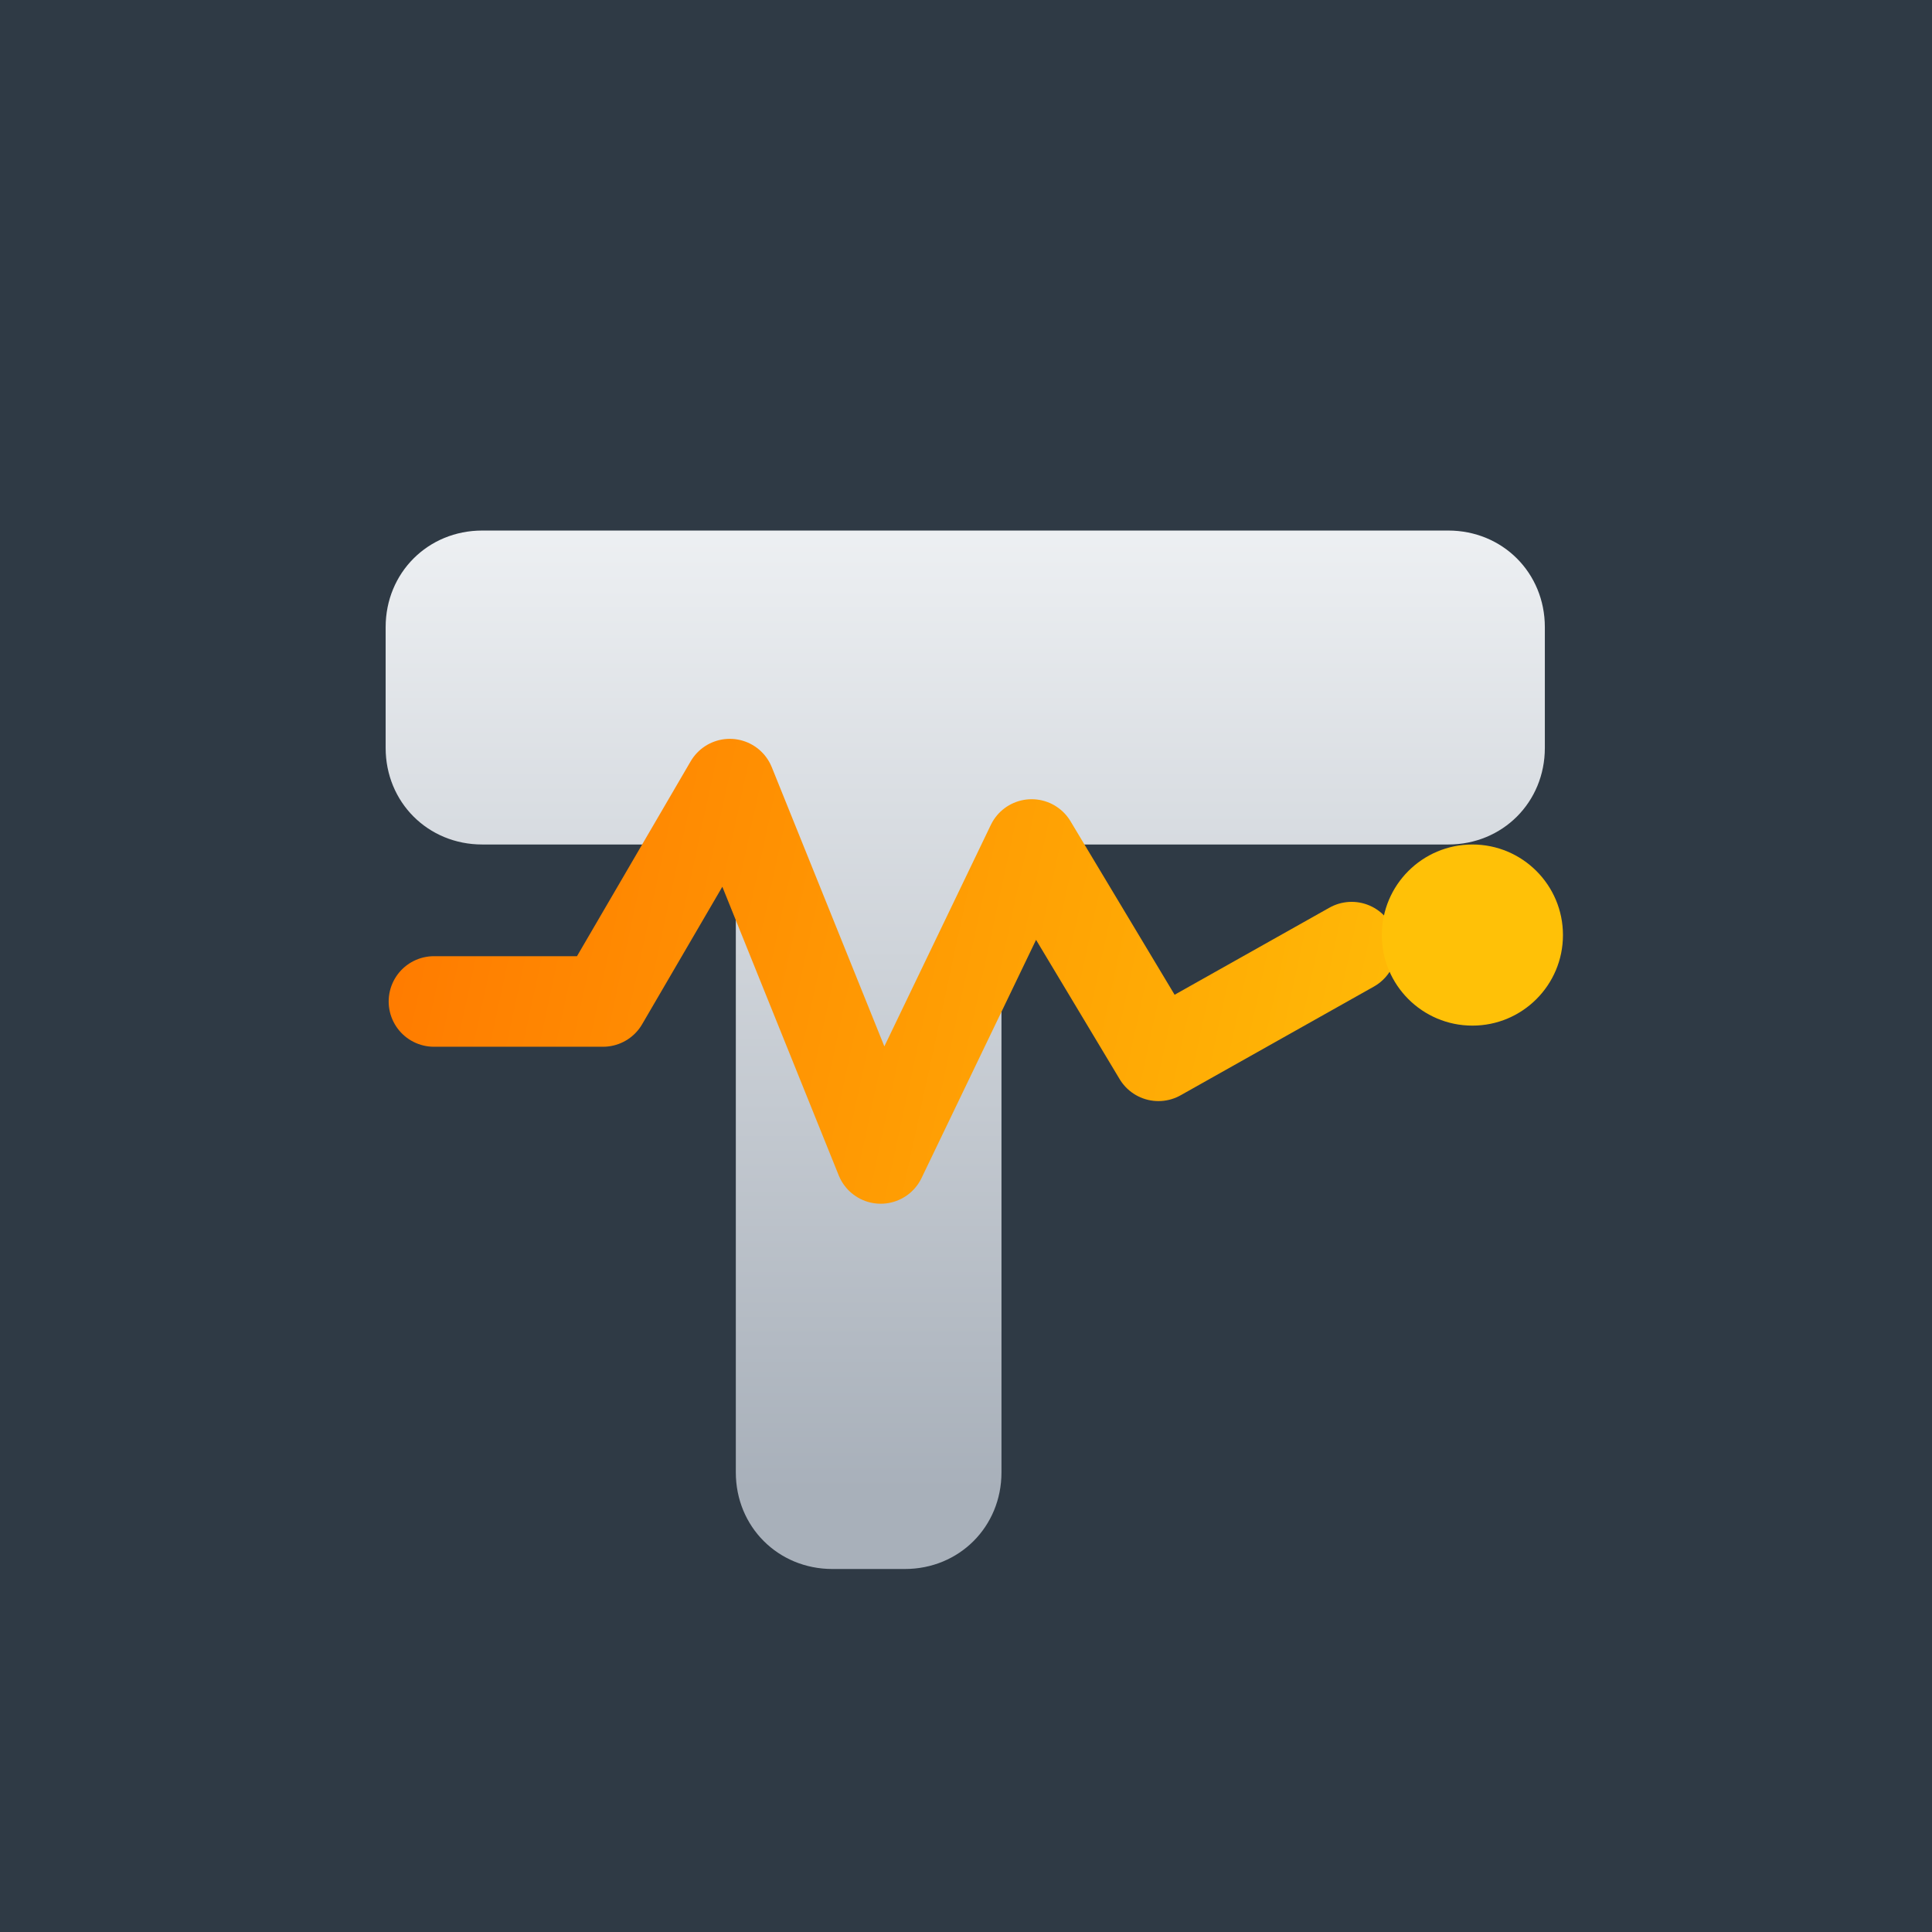
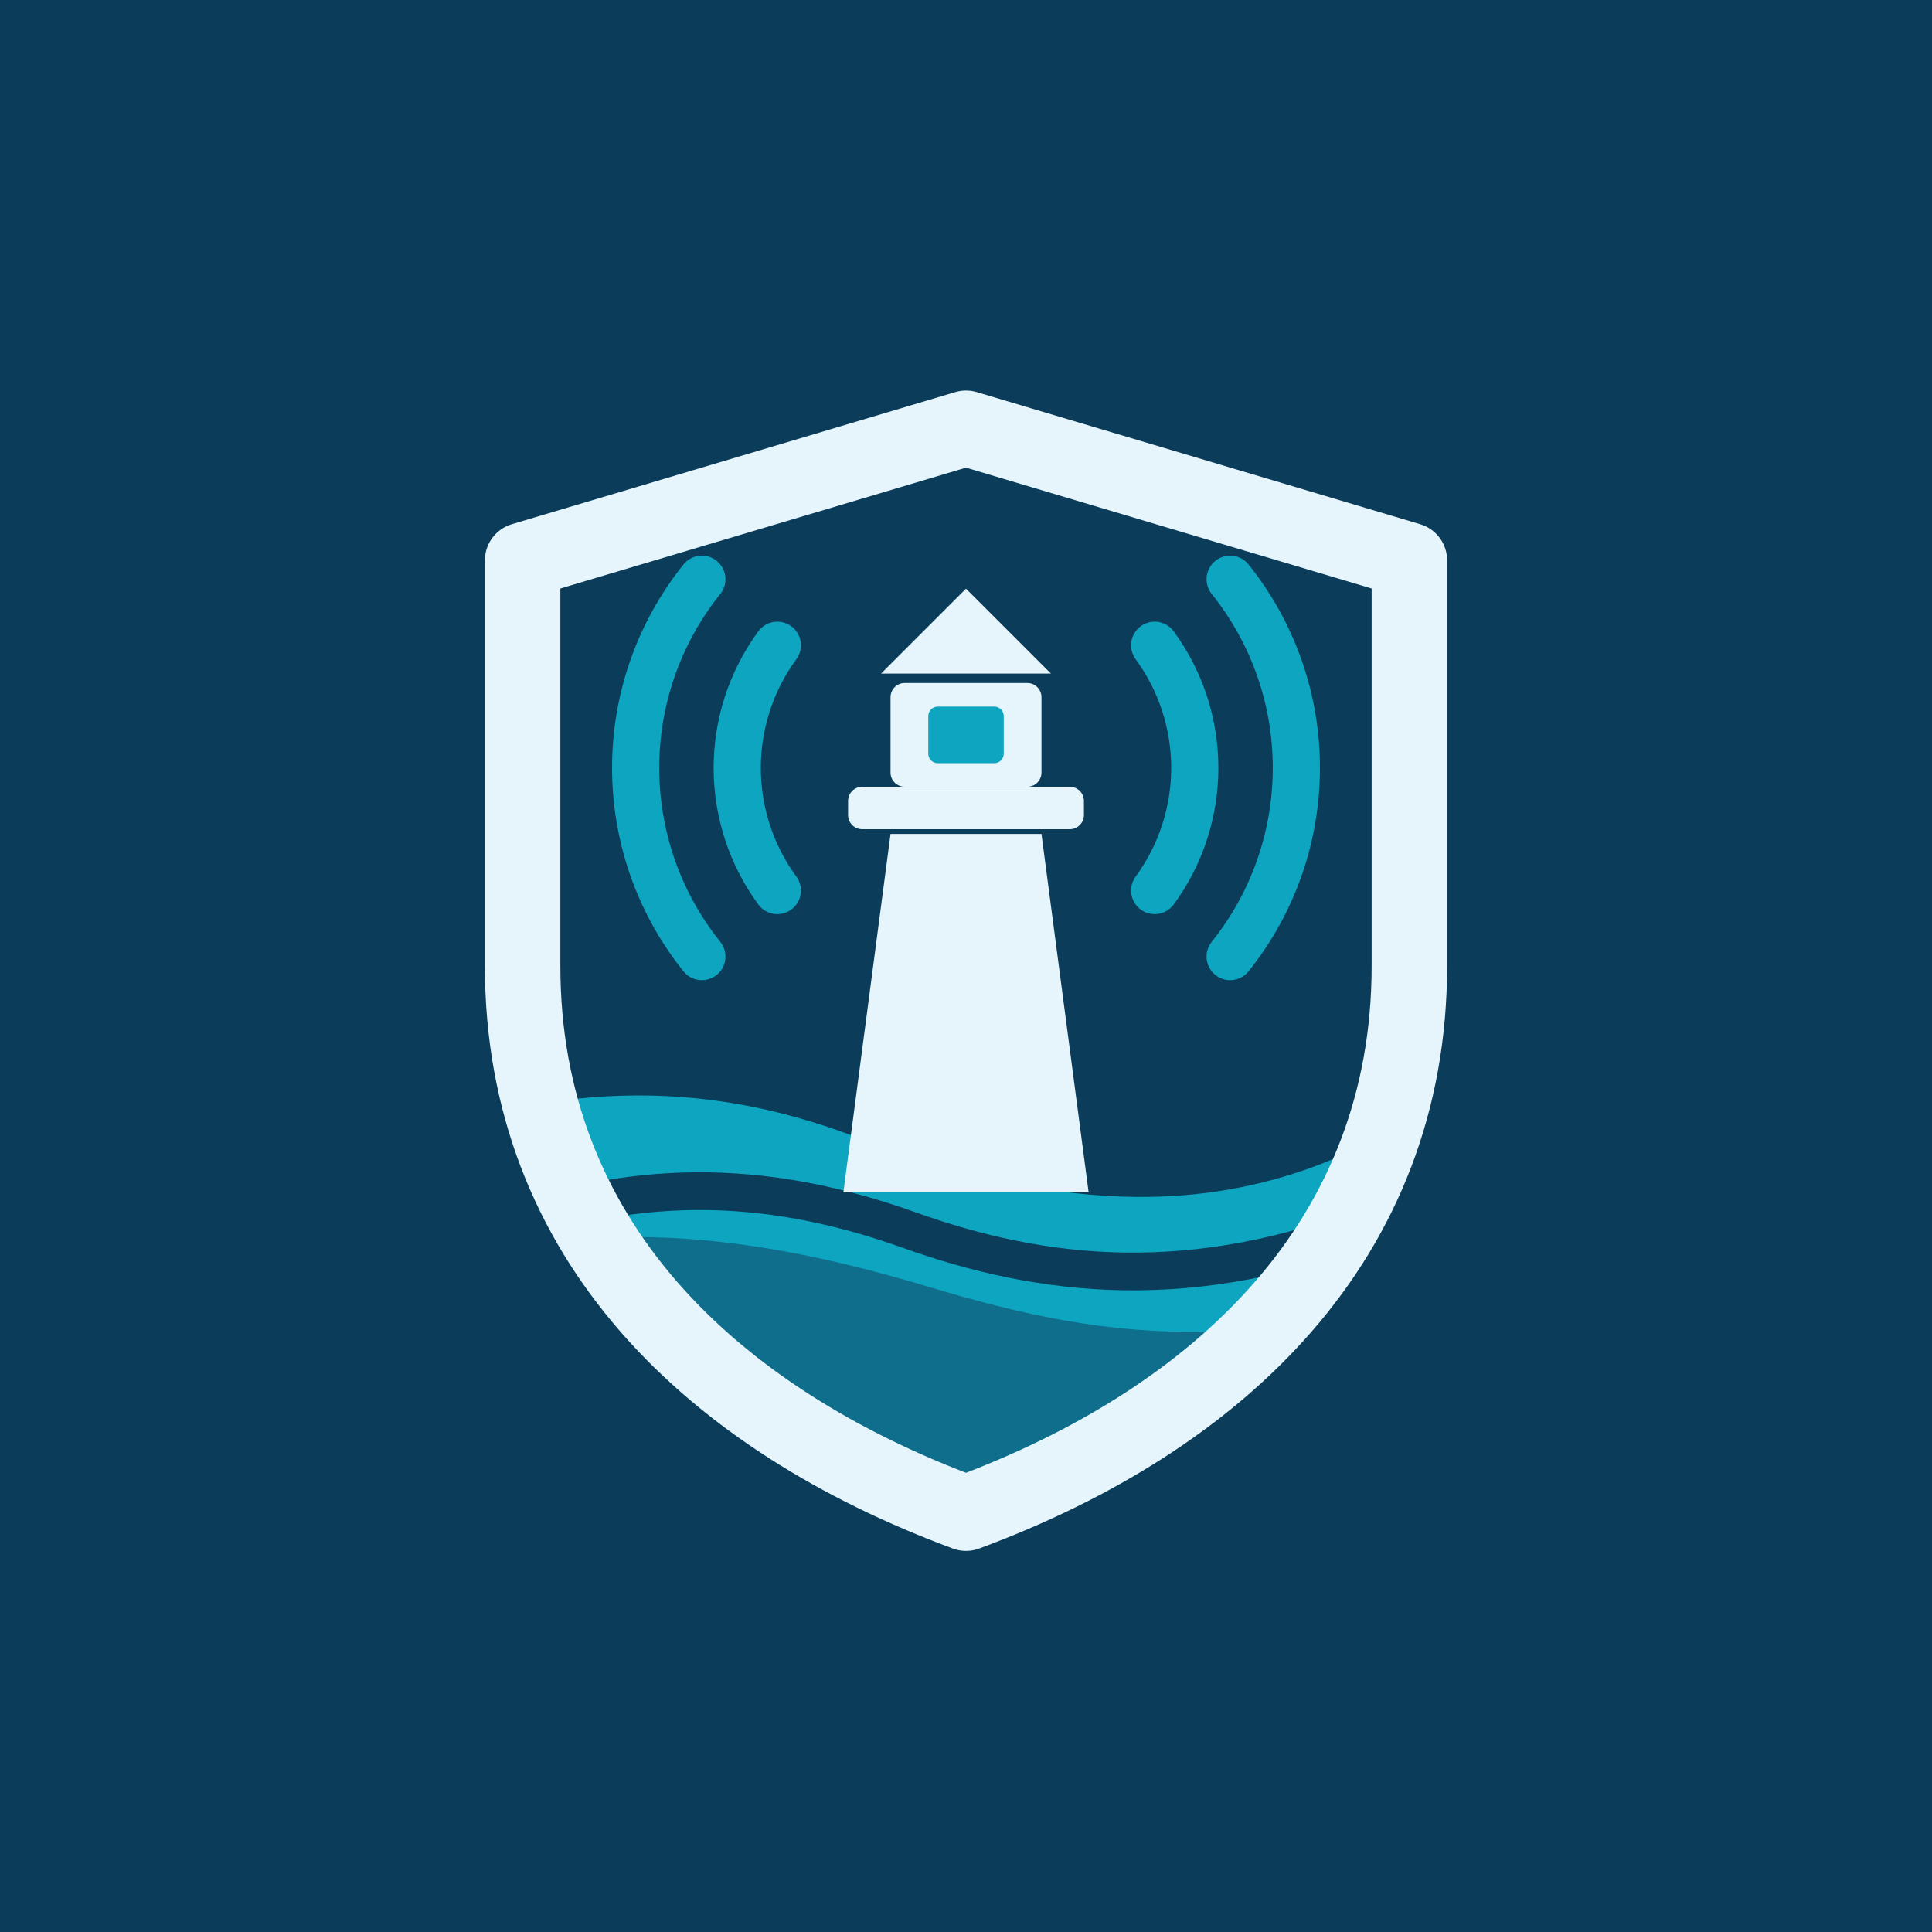
- <svg xmlns="http://www.w3.org/2000/svg" viewBox="0 0 512 512" fill="none" role="img" aria-labelledby="tt-mask-title">
-   <defs>
-     <linearGradient id="tt-steel-m" x1="256" y1="80" x2="256" y2="430" gradientUnits="userSpaceOnUse">
-       <stop offset="0%" stop-color="#F4F6F8" />
-       <stop offset="100%" stop-color="#A8B0BA" />
-     </linearGradient>
-     <linearGradient id="tt-trace-m" x1="70" y1="200" x2="440" y2="280" gradientUnits="userSpaceOnUse">
-       <stop offset="0%" stop-color="#FF7A00" />
-       <stop offset="100%" stop-color="#FFC107" />
-     </linearGradient>
-   </defs>
-   <rect width="512" height="512" fill="#2F3A45" />
-   <g transform="translate(51 51) scale(0.8)">
-     <path fill="url(#tt-steel-m)" d="M96 112h320c18 0 32 14 32 32v40c0 18-14 32-32 32H268v208c0 18-14 32-32 32h-24c-18 0-32-14-32-32V216H96c-18 0-32-14-32-32v-40c0-18 14-32 32-32z" />
-     <path d="M80 268h56l42-72 50 124 50-104 42 70 64-36" stroke="url(#tt-trace-m)" stroke-width="30" stroke-linecap="round" stroke-linejoin="round" fill="none" />
-     <circle cx="424" cy="246" r="30" fill="#FFC107" />
+ <svg xmlns="http://www.w3.org/2000/svg" viewBox="0 0 512 512" fill="none" role="img" aria-labelledby="ph-title">
+   <rect width="512" height="512" fill="#0B3D5B" />
+   <g transform="translate(96 96) scale(2.5)">
+     <defs>
+       <clipPath id="k-clip">
+         <path d="M64 7 L111 21 V64 C111 93 91 112 64 122 C37 112 17 93 17 64 V21 Z" />
+       </clipPath>
+     </defs>
+     <g clip-path="url(#k-clip)">
+       <path d="M0 84 C20 76 36 76 52 82 S86 92 104 84 S124 76 128 78 V128 H0 Z" fill="#0EA5C0" />
+       <path d="M0 98 C22 90 40 92 60 98 S96 106 128 94 V128 H0 Z" fill="#0E6E8C" />
+       <path d="M14 92 C30 86 44 87 58 92 S88 99 108 91" fill="none" stroke="#0B3D5B" stroke-width="4" stroke-linecap="round" />
+     </g>
+     <g fill="none" stroke="#0EA5C0" stroke-width="5" stroke-linecap="round">
+       <path d="M44 30 A22 22 0 0 0 44 56" />
+       <path d="M36 23 A32 32 0 0 0 36 63" />
+       <path d="M84 30 A22 22 0 0 1 84 56" />
+       <path d="M92 23 A32 32 0 0 1 92 63" />
+     </g>
+     <g fill="#E6F4FB">
+       <path d="M55 33 L64 24 L73 33 Z" />
+       <rect x="56" y="34" width="16" height="11" rx="1.5" />
+       <rect x="51.5" y="45" width="25" height="4.5" rx="1.5" />
+       <path d="M56 50 H72 L77 88 H51 Z" />
+     </g>
+     <rect x="60" y="36.5" width="8" height="6" rx="1" fill="#0EA5C0" />
+     <path d="M64 7 L111 21 V64 C111 93 91 112 64 122 C37 112 17 93 17 64 V21 Z" fill="none" stroke="#E6F4FB" stroke-width="8" stroke-linejoin="round" />
  </g>
</svg>
